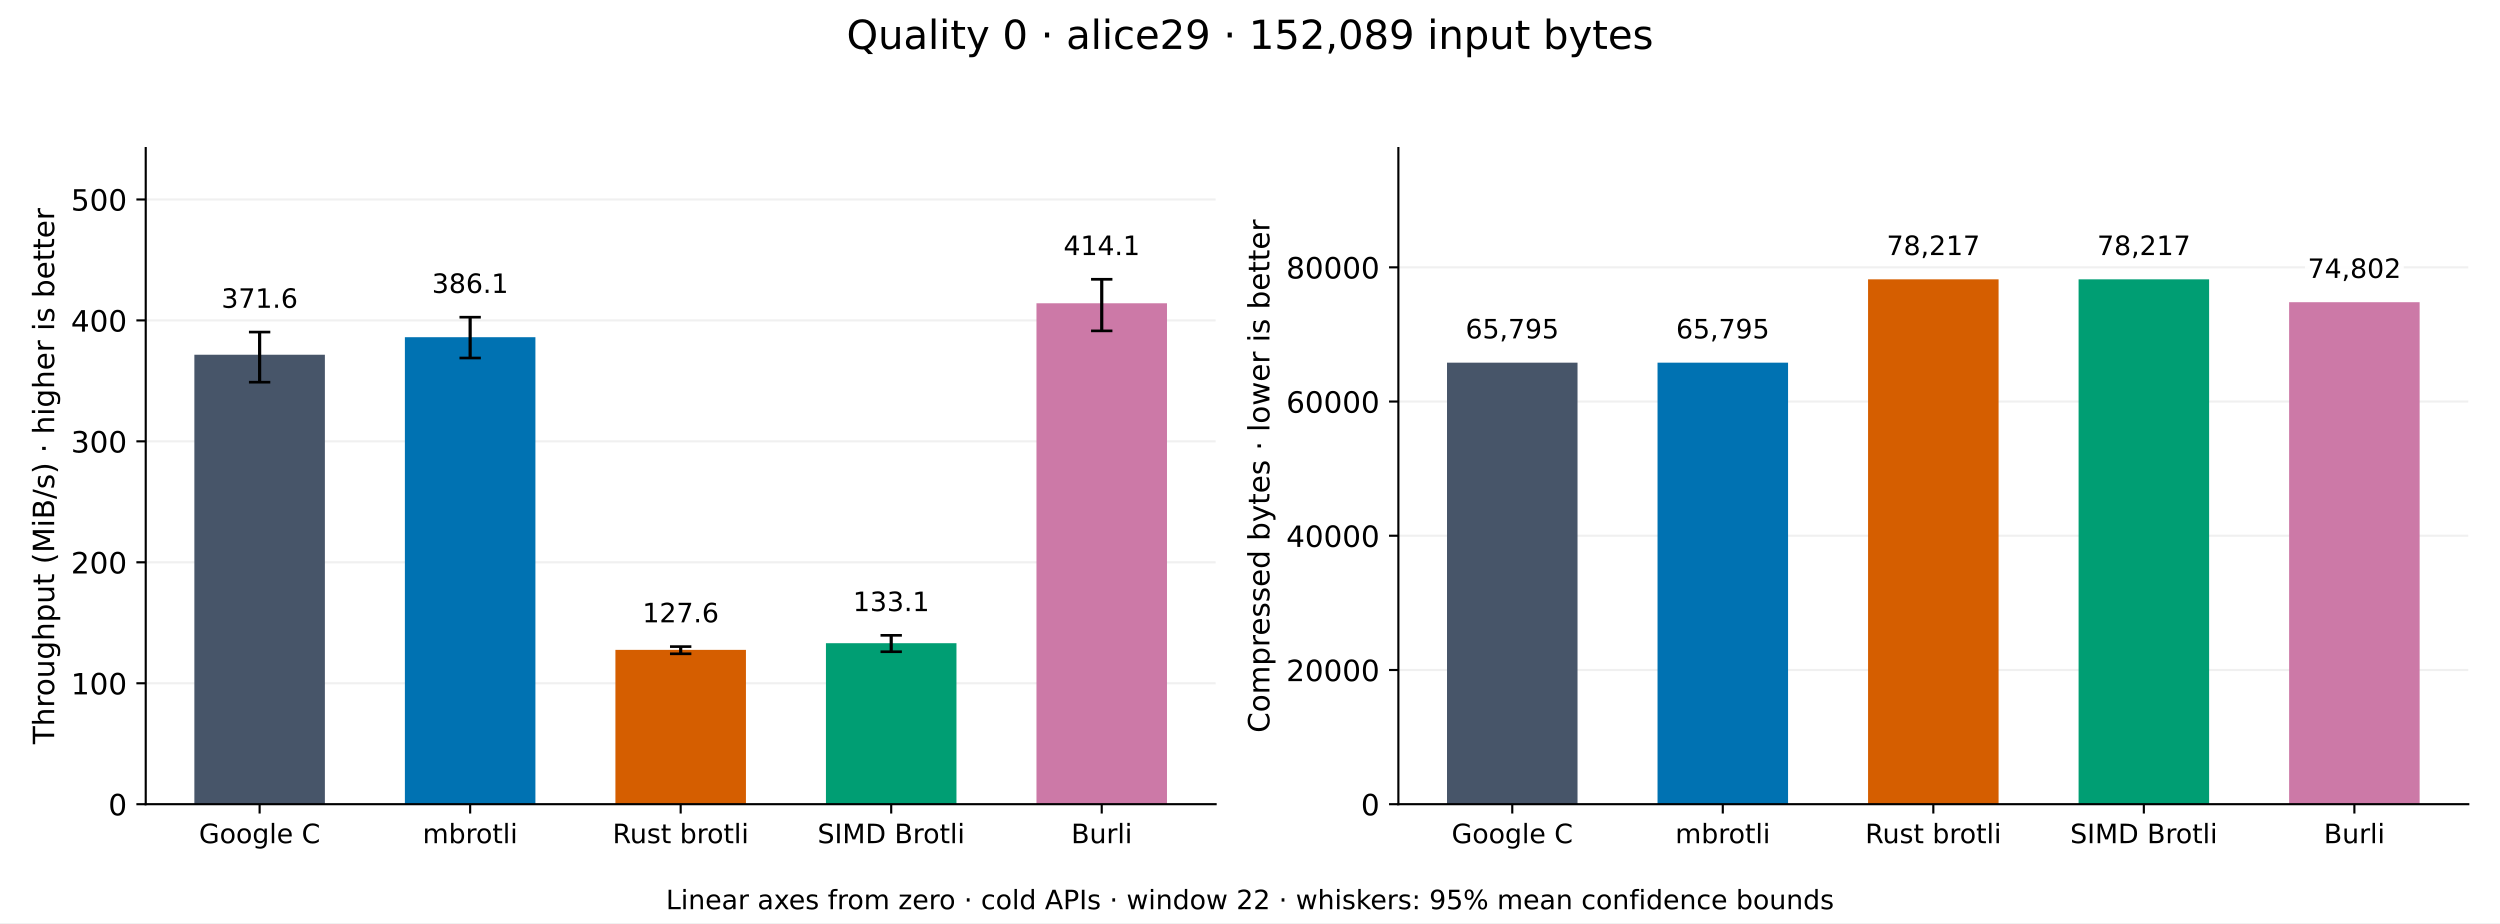
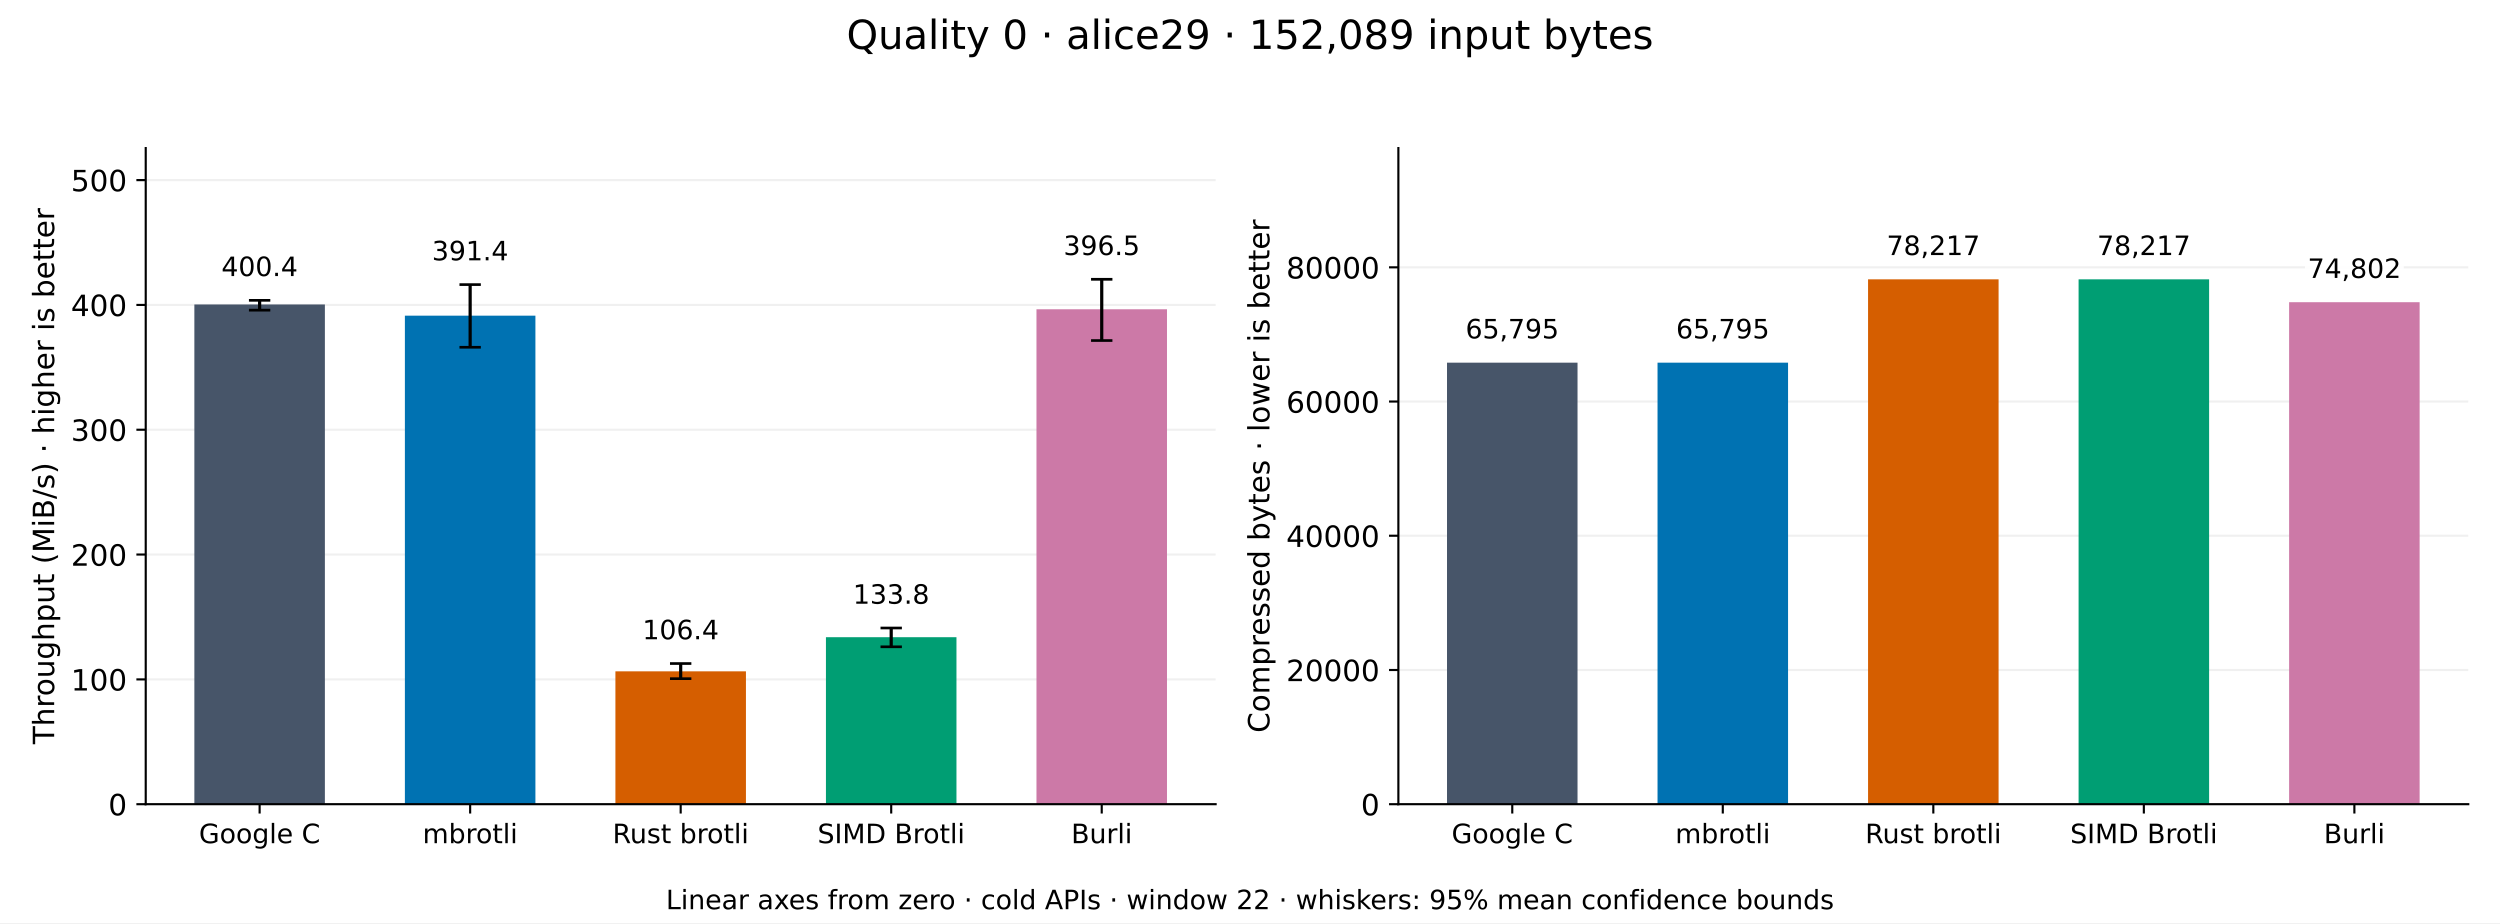
<svg xmlns="http://www.w3.org/2000/svg" xmlns:xlink="http://www.w3.org/1999/xlink" width="936pt" height="345.6pt" viewBox="0 0 936 345.6" version="1.1">
  <defs>
    <style type="text/css">*{stroke-linejoin: round; stroke-linecap: butt}</style>
  </defs>
  <g id="figure_1">
    <g id="patch_1">
      <path d="M 0 345.6 L 936 345.6 L 936 0 L 0 0 z " style="fill: #ffffff" />
    </g>
    <g id="axes_1">
      <g id="patch_2">
        <path d="M 54.56 301.088 L 455.13 301.088 L 455.13 55.44 L 54.56 55.44 z " style="fill: #ffffff" />
      </g>
      <g id="matplotlib.axis_1">
        <g id="xtick_1">
          <g id="line2d_1">
            <defs>
              <path id="m3d63aaa0ea" d="M 0 0 L 0 3.5 " style="stroke: #000000; stroke-width: 0.8" />
            </defs>
            <g>
              <use xlink:href="#m3d63aaa0ea" x="97.202" y="301.088" style="stroke: #000000; stroke-width: 0.8" />
            </g>
          </g>
          <g id="text_1">
            <text style="font-size: 10px; font-family: 'DejaVu Sans', 'Bitstream Vera Sans', 'Computer Modern Sans Serif', 'Lucida Grande', 'Verdana', 'Geneva', 'Lucid', 'Arial', 'Helvetica', 'Avant Garde', sans-serif; text-anchor: middle" x="97.202" y="315.686" transform="rotate(-0 97.20234 315.6864)">Google C</text>
          </g>
        </g>
        <g id="xtick_2">
          <g id="line2d_2">
            <g>
              <use xlink:href="#m3d63aaa0ea" x="176.024" y="301.088" style="stroke: #000000; stroke-width: 0.8" />
            </g>
          </g>
          <g id="text_2">
            <text style="font-size: 10px; font-family: 'DejaVu Sans', 'Bitstream Vera Sans', 'Computer Modern Sans Serif', 'Lucida Grande', 'Verdana', 'Geneva', 'Lucid', 'Arial', 'Helvetica', 'Avant Garde', sans-serif; text-anchor: middle" x="176.024" y="315.686" transform="rotate(-0 176.0237 315.6864)">mbrotli</text>
          </g>
        </g>
        <g id="xtick_3">
          <g id="line2d_3">
            <g>
              <use xlink:href="#m3d63aaa0ea" x="254.845" y="301.088" style="stroke: #000000; stroke-width: 0.8" />
            </g>
          </g>
          <g id="text_3">
            <text style="font-size: 10px; font-family: 'DejaVu Sans', 'Bitstream Vera Sans', 'Computer Modern Sans Serif', 'Lucida Grande', 'Verdana', 'Geneva', 'Lucid', 'Arial', 'Helvetica', 'Avant Garde', sans-serif; text-anchor: middle" x="254.845" y="315.686" transform="rotate(-0 254.845 315.6864)">Rust brotli</text>
          </g>
        </g>
        <g id="xtick_4">
          <g id="line2d_4">
            <g>
              <use xlink:href="#m3d63aaa0ea" x="333.666" y="301.088" style="stroke: #000000; stroke-width: 0.8" />
            </g>
          </g>
          <g id="text_4">
            <text style="font-size: 10px; font-family: 'DejaVu Sans', 'Bitstream Vera Sans', 'Computer Modern Sans Serif', 'Lucida Grande', 'Verdana', 'Geneva', 'Lucid', 'Arial', 'Helvetica', 'Avant Garde', sans-serif; text-anchor: middle" x="333.666" y="315.686" transform="rotate(-0 333.6663 315.6864)">SIMD Brotli</text>
          </g>
        </g>
        <g id="xtick_5">
          <g id="line2d_5">
            <g>
              <use xlink:href="#m3d63aaa0ea" x="412.488" y="301.088" style="stroke: #000000; stroke-width: 0.8" />
            </g>
          </g>
          <g id="text_5">
            <text style="font-size: 10px; font-family: 'DejaVu Sans', 'Bitstream Vera Sans', 'Computer Modern Sans Serif', 'Lucida Grande', 'Verdana', 'Geneva', 'Lucid', 'Arial', 'Helvetica', 'Avant Garde', sans-serif; text-anchor: middle" x="412.488" y="315.686" transform="rotate(-0 412.4877 315.6864)">Burli</text>
          </g>
        </g>
      </g>
      <g id="matplotlib.axis_2">
        <g id="ytick_1">
          <g id="line2d_6">
            <path d="M 54.56 301.088 L 455.13 301.088 " clip-path="url(#pb9456fbabf)" style="fill: none; stroke: #b0b0b0; stroke-opacity: 0.18; stroke-width: 0.8; stroke-linecap: square" />
          </g>
          <g id="line2d_7">
            <defs>
              <path id="mb6c034703b" d="M 0 0 L -3.5 0 " style="stroke: #000000; stroke-width: 0.8" />
            </defs>
            <g>
              <use xlink:href="#mb6c034703b" x="54.56" y="301.088" style="stroke: #000000; stroke-width: 0.8" />
            </g>
          </g>
          <g id="text_6">
            <text style="font-size: 11px; font-family: 'DejaVu Sans', 'Bitstream Vera Sans', 'Computer Modern Sans Serif', 'Lucida Grande', 'Verdana', 'Geneva', 'Lucid', 'Arial', 'Helvetica', 'Avant Garde', sans-serif; text-anchor: end" x="47.56" y="305.267" transform="rotate(-0 47.56 305.2671)">0</text>
          </g>
        </g>
        <g id="ytick_2">
          <g id="line2d_8">
-             <path d="M 54.56 255.806 L 455.13 255.806 " clip-path="url(#pb9456fbabf)" style="fill: none; stroke: #b0b0b0; stroke-opacity: 0.18; stroke-width: 0.8; stroke-linecap: square" />
+             <path d="M 54.56 254.356 L 455.13 254.356 " clip-path="url(#pb9456fbabf)" style="fill: none; stroke: #b0b0b0; stroke-opacity: 0.18; stroke-width: 0.8; stroke-linecap: square" />
          </g>
          <g id="line2d_9">
            <g>
-               <use xlink:href="#mb6c034703b" x="54.56" y="255.806" style="stroke: #000000; stroke-width: 0.8" />
+               <use xlink:href="#mb6c034703b" x="54.56" y="254.356" style="stroke: #000000; stroke-width: 0.8" />
            </g>
          </g>
          <g id="text_7">
-             <text style="font-size: 11px; font-family: 'DejaVu Sans', 'Bitstream Vera Sans', 'Computer Modern Sans Serif', 'Lucida Grande', 'Verdana', 'Geneva', 'Lucid', 'Arial', 'Helvetica', 'Avant Garde', sans-serif; text-anchor: end" x="47.56" y="259.985" transform="rotate(-0 47.56 259.9851)">100</text>
+             <text style="font-size: 11px; font-family: 'DejaVu Sans', 'Bitstream Vera Sans', 'Computer Modern Sans Serif', 'Lucida Grande', 'Verdana', 'Geneva', 'Lucid', 'Arial', 'Helvetica', 'Avant Garde', sans-serif; text-anchor: end" x="47.56" y="258.535" transform="rotate(-0 47.56 258.5354)">100</text>
          </g>
        </g>
        <g id="ytick_3">
          <g id="line2d_10">
-             <path d="M 54.56 210.524 L 455.13 210.524 " clip-path="url(#pb9456fbabf)" style="fill: none; stroke: #b0b0b0; stroke-opacity: 0.18; stroke-width: 0.8; stroke-linecap: square" />
+             <path d="M 54.56 207.624 L 455.13 207.624 " clip-path="url(#pb9456fbabf)" style="fill: none; stroke: #b0b0b0; stroke-opacity: 0.18; stroke-width: 0.8; stroke-linecap: square" />
          </g>
          <g id="line2d_11">
            <g>
-               <use xlink:href="#mb6c034703b" x="54.56" y="210.524" style="stroke: #000000; stroke-width: 0.8" />
+               <use xlink:href="#mb6c034703b" x="54.56" y="207.624" style="stroke: #000000; stroke-width: 0.8" />
            </g>
          </g>
          <g id="text_8">
-             <text style="font-size: 11px; font-family: 'DejaVu Sans', 'Bitstream Vera Sans', 'Computer Modern Sans Serif', 'Lucida Grande', 'Verdana', 'Geneva', 'Lucid', 'Arial', 'Helvetica', 'Avant Garde', sans-serif; text-anchor: end" x="47.56" y="214.703" transform="rotate(-0 47.56 214.7031)">200</text>
+             <text style="font-size: 11px; font-family: 'DejaVu Sans', 'Bitstream Vera Sans', 'Computer Modern Sans Serif', 'Lucida Grande', 'Verdana', 'Geneva', 'Lucid', 'Arial', 'Helvetica', 'Avant Garde', sans-serif; text-anchor: end" x="47.56" y="211.804" transform="rotate(-0 47.56 211.8036)">200</text>
          </g>
        </g>
        <g id="ytick_4">
          <g id="line2d_12">
-             <path d="M 54.56 165.242 L 455.13 165.242 " clip-path="url(#pb9456fbabf)" style="fill: none; stroke: #b0b0b0; stroke-opacity: 0.18; stroke-width: 0.8; stroke-linecap: square" />
+             <path d="M 54.56 160.893 L 455.13 160.893 " clip-path="url(#pb9456fbabf)" style="fill: none; stroke: #b0b0b0; stroke-opacity: 0.18; stroke-width: 0.8; stroke-linecap: square" />
          </g>
          <g id="line2d_13">
            <g>
-               <use xlink:href="#mb6c034703b" x="54.56" y="165.242" style="stroke: #000000; stroke-width: 0.8" />
+               <use xlink:href="#mb6c034703b" x="54.56" y="160.893" style="stroke: #000000; stroke-width: 0.8" />
            </g>
          </g>
          <g id="text_9">
-             <text style="font-size: 11px; font-family: 'DejaVu Sans', 'Bitstream Vera Sans', 'Computer Modern Sans Serif', 'Lucida Grande', 'Verdana', 'Geneva', 'Lucid', 'Arial', 'Helvetica', 'Avant Garde', sans-serif; text-anchor: end" x="47.56" y="169.421" transform="rotate(-0 47.56 169.4211)">300</text>
+             <text style="font-size: 11px; font-family: 'DejaVu Sans', 'Bitstream Vera Sans', 'Computer Modern Sans Serif', 'Lucida Grande', 'Verdana', 'Geneva', 'Lucid', 'Arial', 'Helvetica', 'Avant Garde', sans-serif; text-anchor: end" x="47.56" y="165.072" transform="rotate(-0 47.56 165.0718)">300</text>
          </g>
        </g>
        <g id="ytick_5">
          <g id="line2d_14">
-             <path d="M 54.56 119.96 L 455.13 119.96 " clip-path="url(#pb9456fbabf)" style="fill: none; stroke: #b0b0b0; stroke-opacity: 0.18; stroke-width: 0.8; stroke-linecap: square" />
+             <path d="M 54.56 114.161 L 455.13 114.161 " clip-path="url(#pb9456fbabf)" style="fill: none; stroke: #b0b0b0; stroke-opacity: 0.18; stroke-width: 0.8; stroke-linecap: square" />
          </g>
          <g id="line2d_15">
            <g>
-               <use xlink:href="#mb6c034703b" x="54.56" y="119.96" style="stroke: #000000; stroke-width: 0.8" />
+               <use xlink:href="#mb6c034703b" x="54.56" y="114.161" style="stroke: #000000; stroke-width: 0.8" />
            </g>
          </g>
          <g id="text_10">
-             <text style="font-size: 11px; font-family: 'DejaVu Sans', 'Bitstream Vera Sans', 'Computer Modern Sans Serif', 'Lucida Grande', 'Verdana', 'Geneva', 'Lucid', 'Arial', 'Helvetica', 'Avant Garde', sans-serif; text-anchor: end" x="47.56" y="124.139" transform="rotate(-0 47.56 124.1391)">400</text>
+             <text style="font-size: 11px; font-family: 'DejaVu Sans', 'Bitstream Vera Sans', 'Computer Modern Sans Serif', 'Lucida Grande', 'Verdana', 'Geneva', 'Lucid', 'Arial', 'Helvetica', 'Avant Garde', sans-serif; text-anchor: end" x="47.56" y="118.34" transform="rotate(-0 47.56 118.34)">400</text>
          </g>
        </g>
        <g id="ytick_6">
          <g id="line2d_16">
-             <path d="M 54.56 74.678 L 455.13 74.678 " clip-path="url(#pb9456fbabf)" style="fill: none; stroke: #b0b0b0; stroke-opacity: 0.18; stroke-width: 0.8; stroke-linecap: square" />
+             <path d="M 54.56 67.429 L 455.13 67.429 " clip-path="url(#pb9456fbabf)" style="fill: none; stroke: #b0b0b0; stroke-opacity: 0.18; stroke-width: 0.8; stroke-linecap: square" />
          </g>
          <g id="line2d_17">
            <g>
-               <use xlink:href="#mb6c034703b" x="54.56" y="74.678" style="stroke: #000000; stroke-width: 0.8" />
+               <use xlink:href="#mb6c034703b" x="54.56" y="67.429" style="stroke: #000000; stroke-width: 0.8" />
            </g>
          </g>
          <g id="text_11">
-             <text style="font-size: 11px; font-family: 'DejaVu Sans', 'Bitstream Vera Sans', 'Computer Modern Sans Serif', 'Lucida Grande', 'Verdana', 'Geneva', 'Lucid', 'Arial', 'Helvetica', 'Avant Garde', sans-serif; text-anchor: end" x="47.56" y="78.857" transform="rotate(-0 47.56 78.85709)">500</text>
+             <text style="font-size: 11px; font-family: 'DejaVu Sans', 'Bitstream Vera Sans', 'Computer Modern Sans Serif', 'Lucida Grande', 'Verdana', 'Geneva', 'Lucid', 'Arial', 'Helvetica', 'Avant Garde', sans-serif; text-anchor: end" x="47.56" y="71.608" transform="rotate(-0 47.56 71.6082)">500</text>
          </g>
        </g>
        <g id="text_12">
          <text style="font-size: 11px; font-family: 'DejaVu Sans', 'Bitstream Vera Sans', 'Computer Modern Sans Serif', 'Lucida Grande', 'Verdana', 'Geneva', 'Lucid', 'Arial', 'Helvetica', 'Avant Garde', sans-serif; text-anchor: middle" x="20.276" y="178.264" transform="rotate(-90 20.27609 178.264)">Throughput (MiB/s) · higher is better</text>
        </g>
      </g>
      <g id="patch_3">
-         <path d="M 72.768 301.088 L 121.637 301.088 L 121.637 132.819 L 72.768 132.819 z " clip-path="url(#pb9456fbabf)" style="fill: #475569" />
+         <path d="M 72.768 301.088 L 121.637 301.088 L 121.637 113.992 L 72.768 113.992 z " clip-path="url(#pb9456fbabf)" style="fill: #475569" />
      </g>
      <g id="patch_4">
-         <path d="M 151.589 301.088 L 200.458 301.088 L 200.458 126.239 L 151.589 126.239 z " clip-path="url(#pb9456fbabf)" style="fill: #0072b2" />
+         <path d="M 151.589 301.088 L 200.458 301.088 L 200.458 118.198 L 151.589 118.198 z " clip-path="url(#pb9456fbabf)" style="fill: #0072b2" />
      </g>
      <g id="patch_5">
-         <path d="M 230.41 301.088 L 279.28 301.088 L 279.28 243.32 L 230.41 243.32 z " clip-path="url(#pb9456fbabf)" style="fill: #d55e00" />
+         <path d="M 230.41 301.088 L 279.28 301.088 L 279.28 251.359 L 230.41 251.359 z " clip-path="url(#pb9456fbabf)" style="fill: #d55e00" />
      </g>
      <g id="patch_6">
-         <path d="M 309.232 301.088 L 358.101 301.088 L 358.101 240.82 L 309.232 240.82 z " clip-path="url(#pb9456fbabf)" style="fill: #009e73" />
+         <path d="M 309.232 301.088 L 358.101 301.088 L 358.101 238.572 L 309.232 238.572 z " clip-path="url(#pb9456fbabf)" style="fill: #009e73" />
      </g>
      <g id="patch_7">
-         <path d="M 388.053 301.088 L 436.922 301.088 L 436.922 113.555 L 388.053 113.555 z " clip-path="url(#pb9456fbabf)" style="fill: #cc79a7" />
+         <path d="M 388.053 301.088 L 436.922 301.088 L 436.922 115.791 L 388.053 115.791 z " clip-path="url(#pb9456fbabf)" style="fill: #cc79a7" />
      </g>
      <g id="LineCollection_1">
-         <path d="M 97.202 143.099 L 97.202 124.33 " clip-path="url(#pb9456fbabf)" style="fill: none; stroke: #000000; stroke-width: 1.2" />
-         <path d="M 176.024 134.038 L 176.024 118.761 " clip-path="url(#pb9456fbabf)" style="fill: none; stroke: #000000; stroke-width: 1.2" />
-         <path d="M 254.845 244.776 L 254.845 242.076 " clip-path="url(#pb9456fbabf)" style="fill: none; stroke: #000000; stroke-width: 1.2" />
-         <path d="M 333.666 244.011 L 333.666 237.876 " clip-path="url(#pb9456fbabf)" style="fill: none; stroke: #000000; stroke-width: 1.2" />
-         <path d="M 412.488 123.865 L 412.488 104.57 " clip-path="url(#pb9456fbabf)" style="fill: none; stroke: #000000; stroke-width: 1.2" />
+         <path d="M 97.202 116.127 L 97.202 112.444 " clip-path="url(#pb9456fbabf)" style="fill: none; stroke: #000000; stroke-width: 1.2" />
+         <path d="M 176.024 130.017 L 176.024 106.551 " clip-path="url(#pb9456fbabf)" style="fill: none; stroke: #000000; stroke-width: 1.2" />
+         <path d="M 254.845 254.092 L 254.845 248.425 " clip-path="url(#pb9456fbabf)" style="fill: none; stroke: #000000; stroke-width: 1.2" />
+         <path d="M 333.666 242.158 L 333.666 235.128 " clip-path="url(#pb9456fbabf)" style="fill: none; stroke: #000000; stroke-width: 1.2" />
+         <path d="M 412.488 127.498 L 412.488 104.57 " clip-path="url(#pb9456fbabf)" style="fill: none; stroke: #000000; stroke-width: 1.2" />
      </g>
      <g id="line2d_18">
        <defs>
          <path id="ma4d3aa00d3" d="M 4 0 L -4 -0 " style="stroke: #000000" />
        </defs>
        <g clip-path="url(#pb9456fbabf)">
-           <use xlink:href="#ma4d3aa00d3" x="97.202" y="143.099" style="fill: #1f77b4; stroke: #000000" />
-           <use xlink:href="#ma4d3aa00d3" x="176.024" y="134.038" style="fill: #1f77b4; stroke: #000000" />
-           <use xlink:href="#ma4d3aa00d3" x="254.845" y="244.776" style="fill: #1f77b4; stroke: #000000" />
-           <use xlink:href="#ma4d3aa00d3" x="333.666" y="244.011" style="fill: #1f77b4; stroke: #000000" />
-           <use xlink:href="#ma4d3aa00d3" x="412.488" y="123.865" style="fill: #1f77b4; stroke: #000000" />
+           <use xlink:href="#ma4d3aa00d3" x="97.202" y="116.127" style="fill: #1f77b4; stroke: #000000" />
+           <use xlink:href="#ma4d3aa00d3" x="176.024" y="130.017" style="fill: #1f77b4; stroke: #000000" />
+           <use xlink:href="#ma4d3aa00d3" x="254.845" y="254.092" style="fill: #1f77b4; stroke: #000000" />
+           <use xlink:href="#ma4d3aa00d3" x="333.666" y="242.158" style="fill: #1f77b4; stroke: #000000" />
+           <use xlink:href="#ma4d3aa00d3" x="412.488" y="127.498" style="fill: #1f77b4; stroke: #000000" />
        </g>
      </g>
      <g id="line2d_19">
        <g clip-path="url(#pb9456fbabf)">
-           <use xlink:href="#ma4d3aa00d3" x="97.202" y="124.33" style="fill: #1f77b4; stroke: #000000" />
-           <use xlink:href="#ma4d3aa00d3" x="176.024" y="118.761" style="fill: #1f77b4; stroke: #000000" />
-           <use xlink:href="#ma4d3aa00d3" x="254.845" y="242.076" style="fill: #1f77b4; stroke: #000000" />
-           <use xlink:href="#ma4d3aa00d3" x="333.666" y="237.876" style="fill: #1f77b4; stroke: #000000" />
+           <use xlink:href="#ma4d3aa00d3" x="97.202" y="112.444" style="fill: #1f77b4; stroke: #000000" />
+           <use xlink:href="#ma4d3aa00d3" x="176.024" y="106.551" style="fill: #1f77b4; stroke: #000000" />
+           <use xlink:href="#ma4d3aa00d3" x="254.845" y="248.425" style="fill: #1f77b4; stroke: #000000" />
+           <use xlink:href="#ma4d3aa00d3" x="333.666" y="235.128" style="fill: #1f77b4; stroke: #000000" />
          <use xlink:href="#ma4d3aa00d3" x="412.488" y="104.57" style="fill: #1f77b4; stroke: #000000" />
        </g>
      </g>
      <g id="patch_8">
        <path d="M 54.56 301.088 L 54.56 55.44 " style="fill: none; stroke: #000000; stroke-width: 0.8; stroke-linejoin: miter; stroke-linecap: square" />
      </g>
      <g id="patch_9">
        <path d="M 54.56 301.088 L 455.13 301.088 " style="fill: none; stroke: #000000; stroke-width: 0.8; stroke-linejoin: miter; stroke-linecap: square" />
      </g>
      <g id="text_13">
        <g id="patch_10">
-           <path d="M 81.888 118.33 L 112.516 118.33 L 112.516 106.652 L 81.888 106.652 z " style="fill: #ffffff; opacity: 0.9" />
-         </g>
-         <text style="font-size: 10px; font-family: 'DejaVu Sans', 'Bitstream Vera Sans', 'Computer Modern Sans Serif', 'Lucida Grande', 'Verdana', 'Geneva', 'Lucid', 'Arial', 'Helvetica', 'Avant Garde', sans-serif; text-anchor: middle" x="97.202" y="115.25" transform="rotate(-0 97.20234 115.2503)">371.6</text>
+           <path d="M 81.888 106.444 L 112.516 106.444 L 112.516 94.766 L 81.888 94.766 z " style="fill: #ffffff; opacity: 0.9" />
+         </g>
+         <text style="font-size: 10px; font-family: 'DejaVu Sans', 'Bitstream Vera Sans', 'Computer Modern Sans Serif', 'Lucida Grande', 'Verdana', 'Geneva', 'Lucid', 'Arial', 'Helvetica', 'Avant Garde', sans-serif; text-anchor: middle" x="97.202" y="103.364" transform="rotate(-0 97.20234 103.3644)">400.4</text>
      </g>
      <g id="text_14">
        <g id="patch_11">
-           <path d="M 160.71 112.761 L 191.338 112.761 L 191.338 101.083 L 160.71 101.083 z " style="fill: #ffffff; opacity: 0.9" />
-         </g>
-         <text style="font-size: 10px; font-family: 'DejaVu Sans', 'Bitstream Vera Sans', 'Computer Modern Sans Serif', 'Lucida Grande', 'Verdana', 'Geneva', 'Lucid', 'Arial', 'Helvetica', 'Avant Garde', sans-serif; text-anchor: middle" x="176.024" y="109.681" transform="rotate(-0 176.0237 109.681)">386.1</text>
+           <path d="M 160.71 100.551 L 191.338 100.551 L 191.338 88.873 L 160.71 88.873 z " style="fill: #ffffff; opacity: 0.9" />
+         </g>
+         <text style="font-size: 10px; font-family: 'DejaVu Sans', 'Bitstream Vera Sans', 'Computer Modern Sans Serif', 'Lucida Grande', 'Verdana', 'Geneva', 'Lucid', 'Arial', 'Helvetica', 'Avant Garde', sans-serif; text-anchor: middle" x="176.024" y="97.472" transform="rotate(-0 176.0237 97.4715)">391.4</text>
      </g>
      <g id="text_15">
        <g id="patch_12">
-           <path d="M 239.531 236.076 L 270.159 236.076 L 270.159 224.398 L 239.531 224.398 z " style="fill: #ffffff; opacity: 0.9" />
-         </g>
-         <text style="font-size: 10px; font-family: 'DejaVu Sans', 'Bitstream Vera Sans', 'Computer Modern Sans Serif', 'Lucida Grande', 'Verdana', 'Geneva', 'Lucid', 'Arial', 'Helvetica', 'Avant Garde', sans-serif; text-anchor: middle" x="254.845" y="232.997" transform="rotate(-0 254.845 232.9968)">127.6</text>
+           <path d="M 239.531 242.425 L 270.159 242.425 L 270.159 230.747 L 239.531 230.747 z " style="fill: #ffffff; opacity: 0.9" />
+         </g>
+         <text style="font-size: 10px; font-family: 'DejaVu Sans', 'Bitstream Vera Sans', 'Computer Modern Sans Serif', 'Lucida Grande', 'Verdana', 'Geneva', 'Lucid', 'Arial', 'Helvetica', 'Avant Garde', sans-serif; text-anchor: middle" x="254.845" y="239.346" transform="rotate(-0 254.845 239.3457)">106.4</text>
      </g>
      <g id="text_16">
        <g id="patch_13">
-           <path d="M 318.352 231.876 L 348.98 231.876 L 348.98 220.197 L 318.352 220.197 z " style="fill: #ffffff; opacity: 0.9" />
-         </g>
-         <text style="font-size: 10px; font-family: 'DejaVu Sans', 'Bitstream Vera Sans', 'Computer Modern Sans Serif', 'Lucida Grande', 'Verdana', 'Geneva', 'Lucid', 'Arial', 'Helvetica', 'Avant Garde', sans-serif; text-anchor: middle" x="333.666" y="228.796" transform="rotate(-0 333.6663 228.7959)">133.1</text>
+           <path d="M 318.352 229.128 L 348.98 229.128 L 348.98 217.45 L 318.352 217.45 z " style="fill: #ffffff; opacity: 0.9" />
+         </g>
+         <text style="font-size: 10px; font-family: 'DejaVu Sans', 'Bitstream Vera Sans', 'Computer Modern Sans Serif', 'Lucida Grande', 'Verdana', 'Geneva', 'Lucid', 'Arial', 'Helvetica', 'Avant Garde', sans-serif; text-anchor: middle" x="333.666" y="226.048" transform="rotate(-0 333.6663 226.048)">133.8</text>
      </g>
      <g id="text_17">
        <g id="patch_14">
          <path d="M 397.174 98.57 L 427.802 98.57 L 427.802 86.891 L 397.174 86.891 z " style="fill: #ffffff; opacity: 0.9" />
        </g>
-         <text style="font-size: 10px; font-family: 'DejaVu Sans', 'Bitstream Vera Sans', 'Computer Modern Sans Serif', 'Lucida Grande', 'Verdana', 'Geneva', 'Lucid', 'Arial', 'Helvetica', 'Avant Garde', sans-serif; text-anchor: middle" x="412.488" y="95.49" transform="rotate(-0 412.4877 95.48991)">414.1</text>
+         <text style="font-size: 10px; font-family: 'DejaVu Sans', 'Bitstream Vera Sans', 'Computer Modern Sans Serif', 'Lucida Grande', 'Verdana', 'Geneva', 'Lucid', 'Arial', 'Helvetica', 'Avant Garde', sans-serif; text-anchor: middle" x="412.488" y="95.49" transform="rotate(-0 412.4877 95.48991)">396.5</text>
      </g>
    </g>
    <g id="axes_2">
      <g id="patch_15">
        <path d="M 523.55 301.088 L 924.12 301.088 L 924.12 55.44 L 523.55 55.44 z " style="fill: #ffffff" />
      </g>
      <g id="matplotlib.axis_3">
        <g id="xtick_6">
          <g id="line2d_20">
            <g>
              <use xlink:href="#m3d63aaa0ea" x="566.192" y="301.088" style="stroke: #000000; stroke-width: 0.8" />
            </g>
          </g>
          <g id="text_18">
            <text style="font-size: 10px; font-family: 'DejaVu Sans', 'Bitstream Vera Sans', 'Computer Modern Sans Serif', 'Lucida Grande', 'Verdana', 'Geneva', 'Lucid', 'Arial', 'Helvetica', 'Avant Garde', sans-serif; text-anchor: middle" x="566.192" y="315.686" transform="rotate(-0 566.1923 315.6864)">Google C</text>
          </g>
        </g>
        <g id="xtick_7">
          <g id="line2d_21">
            <g>
              <use xlink:href="#m3d63aaa0ea" x="645.014" y="301.088" style="stroke: #000000; stroke-width: 0.8" />
            </g>
          </g>
          <g id="text_19">
            <text style="font-size: 10px; font-family: 'DejaVu Sans', 'Bitstream Vera Sans', 'Computer Modern Sans Serif', 'Lucida Grande', 'Verdana', 'Geneva', 'Lucid', 'Arial', 'Helvetica', 'Avant Garde', sans-serif; text-anchor: middle" x="645.014" y="315.686" transform="rotate(-0 645.0137 315.6864)">mbrotli</text>
          </g>
        </g>
        <g id="xtick_8">
          <g id="line2d_22">
            <g>
              <use xlink:href="#m3d63aaa0ea" x="723.835" y="301.088" style="stroke: #000000; stroke-width: 0.8" />
            </g>
          </g>
          <g id="text_20">
            <text style="font-size: 10px; font-family: 'DejaVu Sans', 'Bitstream Vera Sans', 'Computer Modern Sans Serif', 'Lucida Grande', 'Verdana', 'Geneva', 'Lucid', 'Arial', 'Helvetica', 'Avant Garde', sans-serif; text-anchor: middle" x="723.835" y="315.686" transform="rotate(-0 723.835 315.6864)">Rust brotli</text>
          </g>
        </g>
        <g id="xtick_9">
          <g id="line2d_23">
            <g>
              <use xlink:href="#m3d63aaa0ea" x="802.656" y="301.088" style="stroke: #000000; stroke-width: 0.8" />
            </g>
          </g>
          <g id="text_21">
            <text style="font-size: 10px; font-family: 'DejaVu Sans', 'Bitstream Vera Sans', 'Computer Modern Sans Serif', 'Lucida Grande', 'Verdana', 'Geneva', 'Lucid', 'Arial', 'Helvetica', 'Avant Garde', sans-serif; text-anchor: middle" x="802.656" y="315.686" transform="rotate(-0 802.6563 315.6864)">SIMD Brotli</text>
          </g>
        </g>
        <g id="xtick_10">
          <g id="line2d_24">
            <g>
              <use xlink:href="#m3d63aaa0ea" x="881.478" y="301.088" style="stroke: #000000; stroke-width: 0.8" />
            </g>
          </g>
          <g id="text_22">
            <text style="font-size: 10px; font-family: 'DejaVu Sans', 'Bitstream Vera Sans', 'Computer Modern Sans Serif', 'Lucida Grande', 'Verdana', 'Geneva', 'Lucid', 'Arial', 'Helvetica', 'Avant Garde', sans-serif; text-anchor: middle" x="881.478" y="315.686" transform="rotate(-0 881.4777 315.6864)">Burli</text>
          </g>
        </g>
      </g>
      <g id="matplotlib.axis_4">
        <g id="ytick_7">
          <g id="line2d_25">
            <path d="M 523.55 301.088 L 924.12 301.088 " clip-path="url(#p62ad9d9830)" style="fill: none; stroke: #b0b0b0; stroke-opacity: 0.18; stroke-width: 0.8; stroke-linecap: square" />
          </g>
          <g id="line2d_26">
            <g>
              <use xlink:href="#mb6c034703b" x="523.55" y="301.088" style="stroke: #000000; stroke-width: 0.8" />
            </g>
          </g>
          <g id="text_23">
            <text style="font-size: 11px; font-family: 'DejaVu Sans', 'Bitstream Vera Sans', 'Computer Modern Sans Serif', 'Lucida Grande', 'Verdana', 'Geneva', 'Lucid', 'Arial', 'Helvetica', 'Avant Garde', sans-serif; text-anchor: end" x="516.55" y="305.267" transform="rotate(-0 516.55 305.2671)">0</text>
          </g>
        </g>
        <g id="ytick_8">
          <g id="line2d_27">
            <path d="M 523.55 250.838 L 924.12 250.838 " clip-path="url(#p62ad9d9830)" style="fill: none; stroke: #b0b0b0; stroke-opacity: 0.18; stroke-width: 0.8; stroke-linecap: square" />
          </g>
          <g id="line2d_28">
            <g>
              <use xlink:href="#mb6c034703b" x="523.55" y="250.838" style="stroke: #000000; stroke-width: 0.8" />
            </g>
          </g>
          <g id="text_24">
            <text style="font-size: 11px; font-family: 'DejaVu Sans', 'Bitstream Vera Sans', 'Computer Modern Sans Serif', 'Lucida Grande', 'Verdana', 'Geneva', 'Lucid', 'Arial', 'Helvetica', 'Avant Garde', sans-serif; text-anchor: end" x="516.55" y="255.018" transform="rotate(-0 516.55 255.0176)">20000</text>
          </g>
        </g>
        <g id="ytick_9">
          <g id="line2d_29">
            <path d="M 523.55 200.589 L 924.12 200.589 " clip-path="url(#p62ad9d9830)" style="fill: none; stroke: #b0b0b0; stroke-opacity: 0.18; stroke-width: 0.8; stroke-linecap: square" />
          </g>
          <g id="line2d_30">
            <g>
              <use xlink:href="#mb6c034703b" x="523.55" y="200.589" style="stroke: #000000; stroke-width: 0.8" />
            </g>
          </g>
          <g id="text_25">
            <text style="font-size: 11px; font-family: 'DejaVu Sans', 'Bitstream Vera Sans', 'Computer Modern Sans Serif', 'Lucida Grande', 'Verdana', 'Geneva', 'Lucid', 'Arial', 'Helvetica', 'Avant Garde', sans-serif; text-anchor: end" x="516.55" y="204.768" transform="rotate(-0 516.55 204.7681)">40000</text>
          </g>
        </g>
        <g id="ytick_10">
          <g id="line2d_31">
            <path d="M 523.55 150.339 L 924.12 150.339 " clip-path="url(#p62ad9d9830)" style="fill: none; stroke: #b0b0b0; stroke-opacity: 0.18; stroke-width: 0.8; stroke-linecap: square" />
          </g>
          <g id="line2d_32">
            <g>
              <use xlink:href="#mb6c034703b" x="523.55" y="150.339" style="stroke: #000000; stroke-width: 0.8" />
            </g>
          </g>
          <g id="text_26">
            <text style="font-size: 11px; font-family: 'DejaVu Sans', 'Bitstream Vera Sans', 'Computer Modern Sans Serif', 'Lucida Grande', 'Verdana', 'Geneva', 'Lucid', 'Arial', 'Helvetica', 'Avant Garde', sans-serif; text-anchor: end" x="516.55" y="154.519" transform="rotate(-0 516.55 154.5185)">60000</text>
          </g>
        </g>
        <g id="ytick_11">
          <g id="line2d_33">
            <path d="M 523.55 100.09 L 924.12 100.09 " clip-path="url(#p62ad9d9830)" style="fill: none; stroke: #b0b0b0; stroke-opacity: 0.18; stroke-width: 0.8; stroke-linecap: square" />
          </g>
          <g id="line2d_34">
            <g>
              <use xlink:href="#mb6c034703b" x="523.55" y="100.09" style="stroke: #000000; stroke-width: 0.8" />
            </g>
          </g>
          <g id="text_27">
            <text style="font-size: 11px; font-family: 'DejaVu Sans', 'Bitstream Vera Sans', 'Computer Modern Sans Serif', 'Lucida Grande', 'Verdana', 'Geneva', 'Lucid', 'Arial', 'Helvetica', 'Avant Garde', sans-serif; text-anchor: end" x="516.55" y="104.269" transform="rotate(-0 516.55 104.269)">80000</text>
          </g>
        </g>
        <g id="text_28">
          <text style="font-size: 11px; font-family: 'DejaVu Sans', 'Bitstream Vera Sans', 'Computer Modern Sans Serif', 'Lucida Grande', 'Verdana', 'Geneva', 'Lucid', 'Arial', 'Helvetica', 'Avant Garde', sans-serif; text-anchor: middle" x="475.269" y="178.264" transform="rotate(-90 475.2686 178.264)">Compressed bytes · lower is better</text>
        </g>
      </g>
      <g id="patch_16">
        <path d="M 541.758 301.088 L 590.627 301.088 L 590.627 135.78 L 541.758 135.78 z " clip-path="url(#p62ad9d9830)" style="fill: #475569" />
      </g>
      <g id="patch_17">
        <path d="M 620.579 301.088 L 669.448 301.088 L 669.448 135.78 L 620.579 135.78 z " clip-path="url(#p62ad9d9830)" style="fill: #0072b2" />
      </g>
      <g id="patch_18">
        <path d="M 699.4 301.088 L 748.27 301.088 L 748.27 104.57 L 699.4 104.57 z " clip-path="url(#p62ad9d9830)" style="fill: #d55e00" />
      </g>
      <g id="patch_19">
        <path d="M 778.222 301.088 L 827.091 301.088 L 827.091 104.57 L 778.222 104.57 z " clip-path="url(#p62ad9d9830)" style="fill: #009e73" />
      </g>
      <g id="patch_20">
        <path d="M 857.043 301.088 L 905.912 301.088 L 905.912 113.15 L 857.043 113.15 z " clip-path="url(#p62ad9d9830)" style="fill: #cc79a7" />
      </g>
      <g id="patch_21">
        <path d="M 523.55 301.088 L 523.55 55.44 " style="fill: none; stroke: #000000; stroke-width: 0.8; stroke-linejoin: miter; stroke-linecap: square" />
      </g>
      <g id="patch_22">
        <path d="M 523.55 301.088 L 924.12 301.088 " style="fill: none; stroke: #000000; stroke-width: 0.8; stroke-linejoin: miter; stroke-linecap: square" />
      </g>
      <g id="text_29">
        <g id="patch_23">
          <path d="M 547.697 129.78 L 584.688 129.78 L 584.688 118.101 L 547.697 118.101 z " style="fill: #ffffff; opacity: 0.9" />
        </g>
        <text style="font-size: 10px; font-family: 'DejaVu Sans', 'Bitstream Vera Sans', 'Computer Modern Sans Serif', 'Lucida Grande', 'Verdana', 'Geneva', 'Lucid', 'Arial', 'Helvetica', 'Avant Garde', sans-serif; text-anchor: middle" x="566.192" y="126.7" transform="rotate(-0 566.1923 126.6999)">65,795</text>
      </g>
      <g id="text_30">
        <g id="patch_24">
          <path d="M 626.518 129.78 L 663.509 129.78 L 663.509 118.101 L 626.518 118.101 z " style="fill: #ffffff; opacity: 0.9" />
        </g>
        <text style="font-size: 10px; font-family: 'DejaVu Sans', 'Bitstream Vera Sans', 'Computer Modern Sans Serif', 'Lucida Grande', 'Verdana', 'Geneva', 'Lucid', 'Arial', 'Helvetica', 'Avant Garde', sans-serif; text-anchor: middle" x="645.014" y="126.7" transform="rotate(-0 645.0137 126.6999)">65,795</text>
      </g>
      <g id="text_31">
        <g id="patch_25">
          <path d="M 705.34 98.57 L 742.33 98.57 L 742.33 86.891 L 705.34 86.891 z " style="fill: #ffffff; opacity: 0.9" />
        </g>
        <text style="font-size: 10px; font-family: 'DejaVu Sans', 'Bitstream Vera Sans', 'Computer Modern Sans Serif', 'Lucida Grande', 'Verdana', 'Geneva', 'Lucid', 'Arial', 'Helvetica', 'Avant Garde', sans-serif; text-anchor: middle" x="723.835" y="95.49" transform="rotate(-0 723.835 95.48991)">78,217</text>
      </g>
      <g id="text_32">
        <g id="patch_26">
          <path d="M 784.161 98.57 L 821.152 98.57 L 821.152 86.891 L 784.161 86.891 z " style="fill: #ffffff; opacity: 0.9" />
        </g>
        <text style="font-size: 10px; font-family: 'DejaVu Sans', 'Bitstream Vera Sans', 'Computer Modern Sans Serif', 'Lucida Grande', 'Verdana', 'Geneva', 'Lucid', 'Arial', 'Helvetica', 'Avant Garde', sans-serif; text-anchor: middle" x="802.656" y="95.49" transform="rotate(-0 802.6563 95.48991)">78,217</text>
      </g>
      <g id="text_33">
        <g id="patch_27">
          <path d="M 862.982 107.15 L 899.973 107.15 L 899.973 95.472 L 862.982 95.472 z " style="fill: #ffffff; opacity: 0.9" />
        </g>
        <text style="font-size: 10px; font-family: 'DejaVu Sans', 'Bitstream Vera Sans', 'Computer Modern Sans Serif', 'Lucida Grande', 'Verdana', 'Geneva', 'Lucid', 'Arial', 'Helvetica', 'Avant Garde', sans-serif; text-anchor: middle" x="881.478" y="104.07" transform="rotate(-0 881.4777 104.07)">74,802</text>
      </g>
    </g>
    <g id="text_34">
      <text style="font-size: 15px; font-family: 'DejaVu Sans', 'Bitstream Vera Sans', 'Computer Modern Sans Serif', 'Lucida Grande', 'Verdana', 'Geneva', 'Lucid', 'Arial', 'Helvetica', 'Avant Garde', sans-serif; text-anchor: middle" x="468" y="18.31" transform="rotate(-0 468 18.30966)">Quality 0 · alice29 · 152,089 input bytes</text>
    </g>
    <g id="text_35">
      <text style="font-size: 10px; font-family: 'DejaVu Sans', 'Bitstream Vera Sans', 'Computer Modern Sans Serif', 'Lucida Grande', 'Verdana', 'Geneva', 'Lucid', 'Arial', 'Helvetica', 'Avant Garde', sans-serif; text-anchor: middle" x="468" y="340.416" transform="rotate(-0 468 340.416)">Linear axes from zero · cold APIs · window 22 · whiskers: 95% mean confidence bounds</text>
    </g>
  </g>
  <defs>
    <clipPath id="pb9456fbabf">
      <rect x="54.56" y="55.44" width="400.57" height="245.648" />
    </clipPath>
    <clipPath id="p62ad9d9830">
      <rect x="523.55" y="55.44" width="400.57" height="245.648" />
    </clipPath>
  </defs>
</svg>
